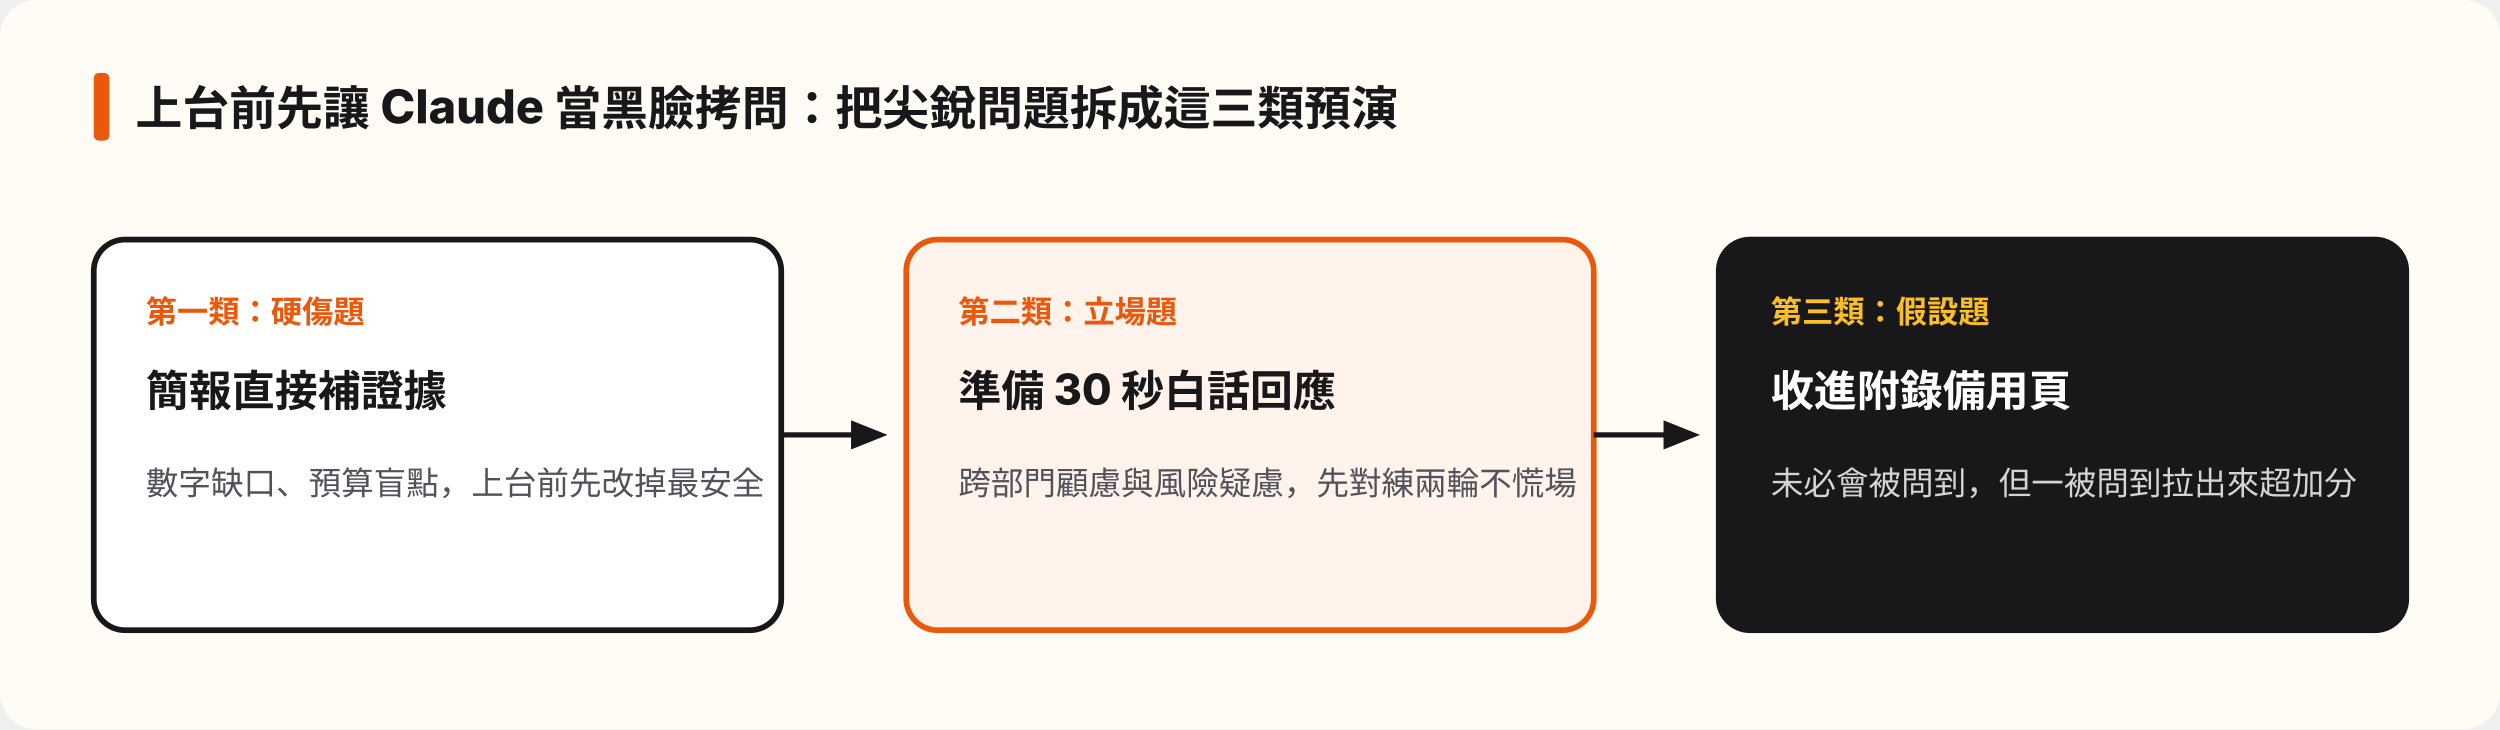
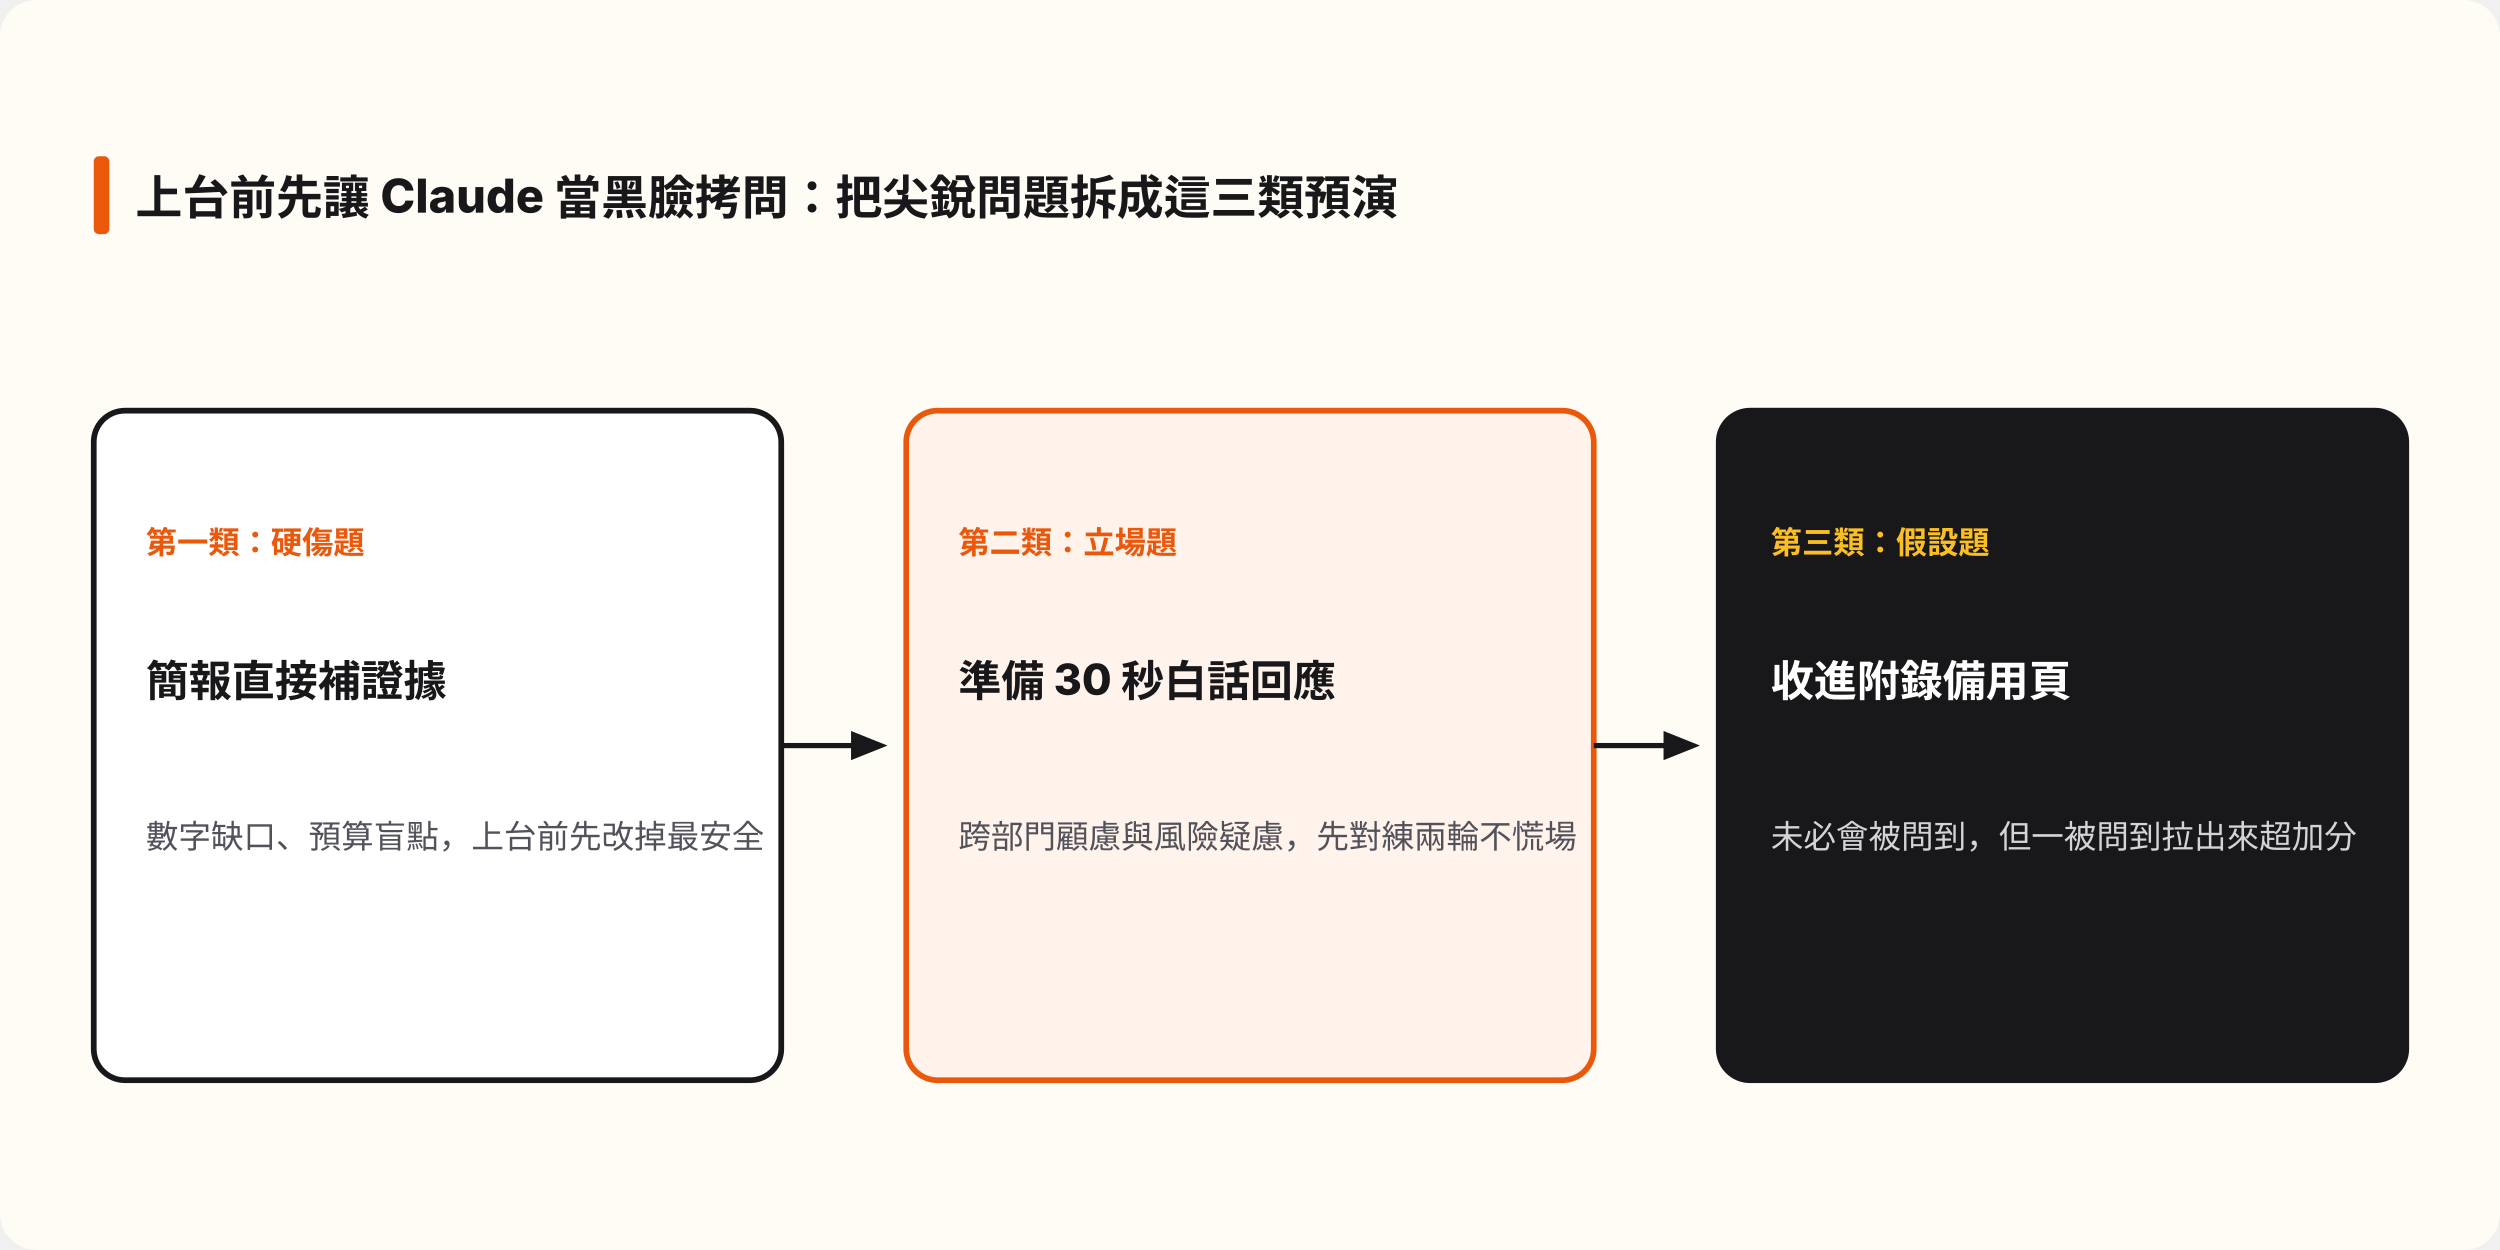
- <svg xmlns="http://www.w3.org/2000/svg" viewBox="0 0 960 280" width="960" height="280" role="img" aria-label="上台前先讓 Claude 當黑臉拷問：把尖銳問題拆成這三類預演">
+ <svg xmlns="http://www.w3.org/2000/svg" viewBox="0 0 960 480" width="960" height="480" role="img" aria-label="上台前先讓 Claude 當黑臉拷問：把尖銳問題拆成這三類預演">
  <defs>
    <style>.font{font-family:-apple-system,BlinkMacSystemFont,"Noto Sans TC","PingFang TC","Microsoft JhengHei",sans-serif;}</style>
    <marker id="a" viewBox="0 0 10 10" refX="8" refY="5" markerWidth="7" markerHeight="7" orient="auto-start-reverse">
      <path d="M 0 1 L 10 5 L 0 9 z" fill="#18181B" />
    </marker>
  </defs>
-   <rect width="960" height="280" rx="14" fill="#FFFBF5" />
-   <rect x="36" y="28" width="6" height="26" rx="2" fill="#EA580C" />
-   <text x="52" y="48" class="font" fill="#18181B" font-size="18" font-weight="800">上台前先讓 Claude 當黑臉拷問：把尖銳問題拆成這三類預演</text>
-   <rect x="36" y="92" width="264" height="150" rx="12" fill="#FFFFFF" stroke="#18181B" stroke-width="2.2" />
-   <text x="56" y="124" class="font" fill="#EA580C" font-size="12" font-weight="800">第一類：硬傷題</text>
-   <text x="56" y="156" class="font" fill="#18181B" font-size="16.5" font-weight="800">簡報直接補證據</text>
-   <text x="56" y="190" class="font" fill="#52525B" font-size="12.5">數字缺口、預算盲點，上台前先改掉最安全</text>
-   <line x1="300" y1="167" x2="338" y2="167" stroke="#18181B" stroke-width="2" marker-end="url(#a)" />
-   <rect x="348" y="92" width="264" height="150" rx="12" fill="#FFF3EB" stroke="#EA580C" stroke-width="2.2" />
-   <text x="368" y="124" class="font" fill="#EA580C" font-size="12" font-weight="800">第二類：立場題</text>
-   <text x="368" y="156" class="font" fill="#18181B" font-size="16.5" font-weight="800">準備 30 秒白話回應</text>
-   <text x="368" y="190" class="font" fill="#52525B" font-size="12.5">跨部門顧慮與風險疑慮，先對練兩輪不慌場</text>
-   <line x1="612" y1="167" x2="650" y2="167" stroke="#18181B" stroke-width="2" marker-end="url(#a)" />
-   <rect x="660" y="92" width="264" height="150" rx="12" fill="#18181B" stroke="#18181B" stroke-width="2.2" />
-   <text x="680" y="124" class="font" fill="#FBBF24" font-size="12" font-weight="800">第三類：假設題</text>
-   <text x="680" y="156" class="font" fill="#FFFFFF" font-size="16.5" font-weight="800">收進附錄備用頁</text>
-   <text x="680" y="190" class="font" fill="#D4D4D8" font-size="12.5">未必會被問到，但一被問到拉出來超加分</text>
+   <rect width="960" height="480" rx="14" fill="#FFFBF5" />
+   <rect x="36" y="60" width="6" height="29.9" rx="2" fill="#EA580C" />
+   <text x="52" y="82.3" class="font" fill="#18181B" font-size="18" font-weight="800">上台前先讓 Claude 當黑臉拷問：把尖銳問題拆成這三類預演</text>
+   <rect x="36" y="157.7" width="264" height="257.1" rx="12" fill="#FFFFFF" stroke="#18181B" stroke-width="2.2" />
+   <text x="56" y="212.6" class="font" fill="#EA580C" font-size="12" font-weight="800">第一類：硬傷題</text>
+   <text x="56" y="267.4" class="font" fill="#18181B" font-size="16.5" font-weight="800">簡報直接補證據</text>
+   <text x="56" y="325.7" class="font" fill="#52525B" font-size="12.5">數字缺口、預算盲點，上台前先改掉最安全</text>
+   <line x1="300" y1="286.3" x2="338" y2="286.3" stroke="#18181B" stroke-width="2" marker-end="url(#a)" />
+   <rect x="348" y="157.7" width="264" height="257.1" rx="12" fill="#FFF3EB" stroke="#EA580C" stroke-width="2.2" />
+   <text x="368" y="212.6" class="font" fill="#EA580C" font-size="12" font-weight="800">第二類：立場題</text>
+   <text x="368" y="267.4" class="font" fill="#18181B" font-size="16.5" font-weight="800">準備 30 秒白話回應</text>
+   <text x="368" y="325.7" class="font" fill="#52525B" font-size="12.5">跨部門顧慮與風險疑慮，先對練兩輪不慌場</text>
+   <line x1="612" y1="286.3" x2="650" y2="286.3" stroke="#18181B" stroke-width="2" marker-end="url(#a)" />
+   <rect x="660" y="157.7" width="264" height="257.1" rx="12" fill="#18181B" stroke="#18181B" stroke-width="2.2" />
+   <text x="680" y="212.6" class="font" fill="#FBBF24" font-size="12" font-weight="800">第三類：假設題</text>
+   <text x="680" y="267.4" class="font" fill="#FFFFFF" font-size="16.5" font-weight="800">收進附錄備用頁</text>
+   <text x="680" y="325.7" class="font" fill="#D4D4D8" font-size="12.5">未必會被問到，但一被問到拉出來超加分</text>
</svg>
